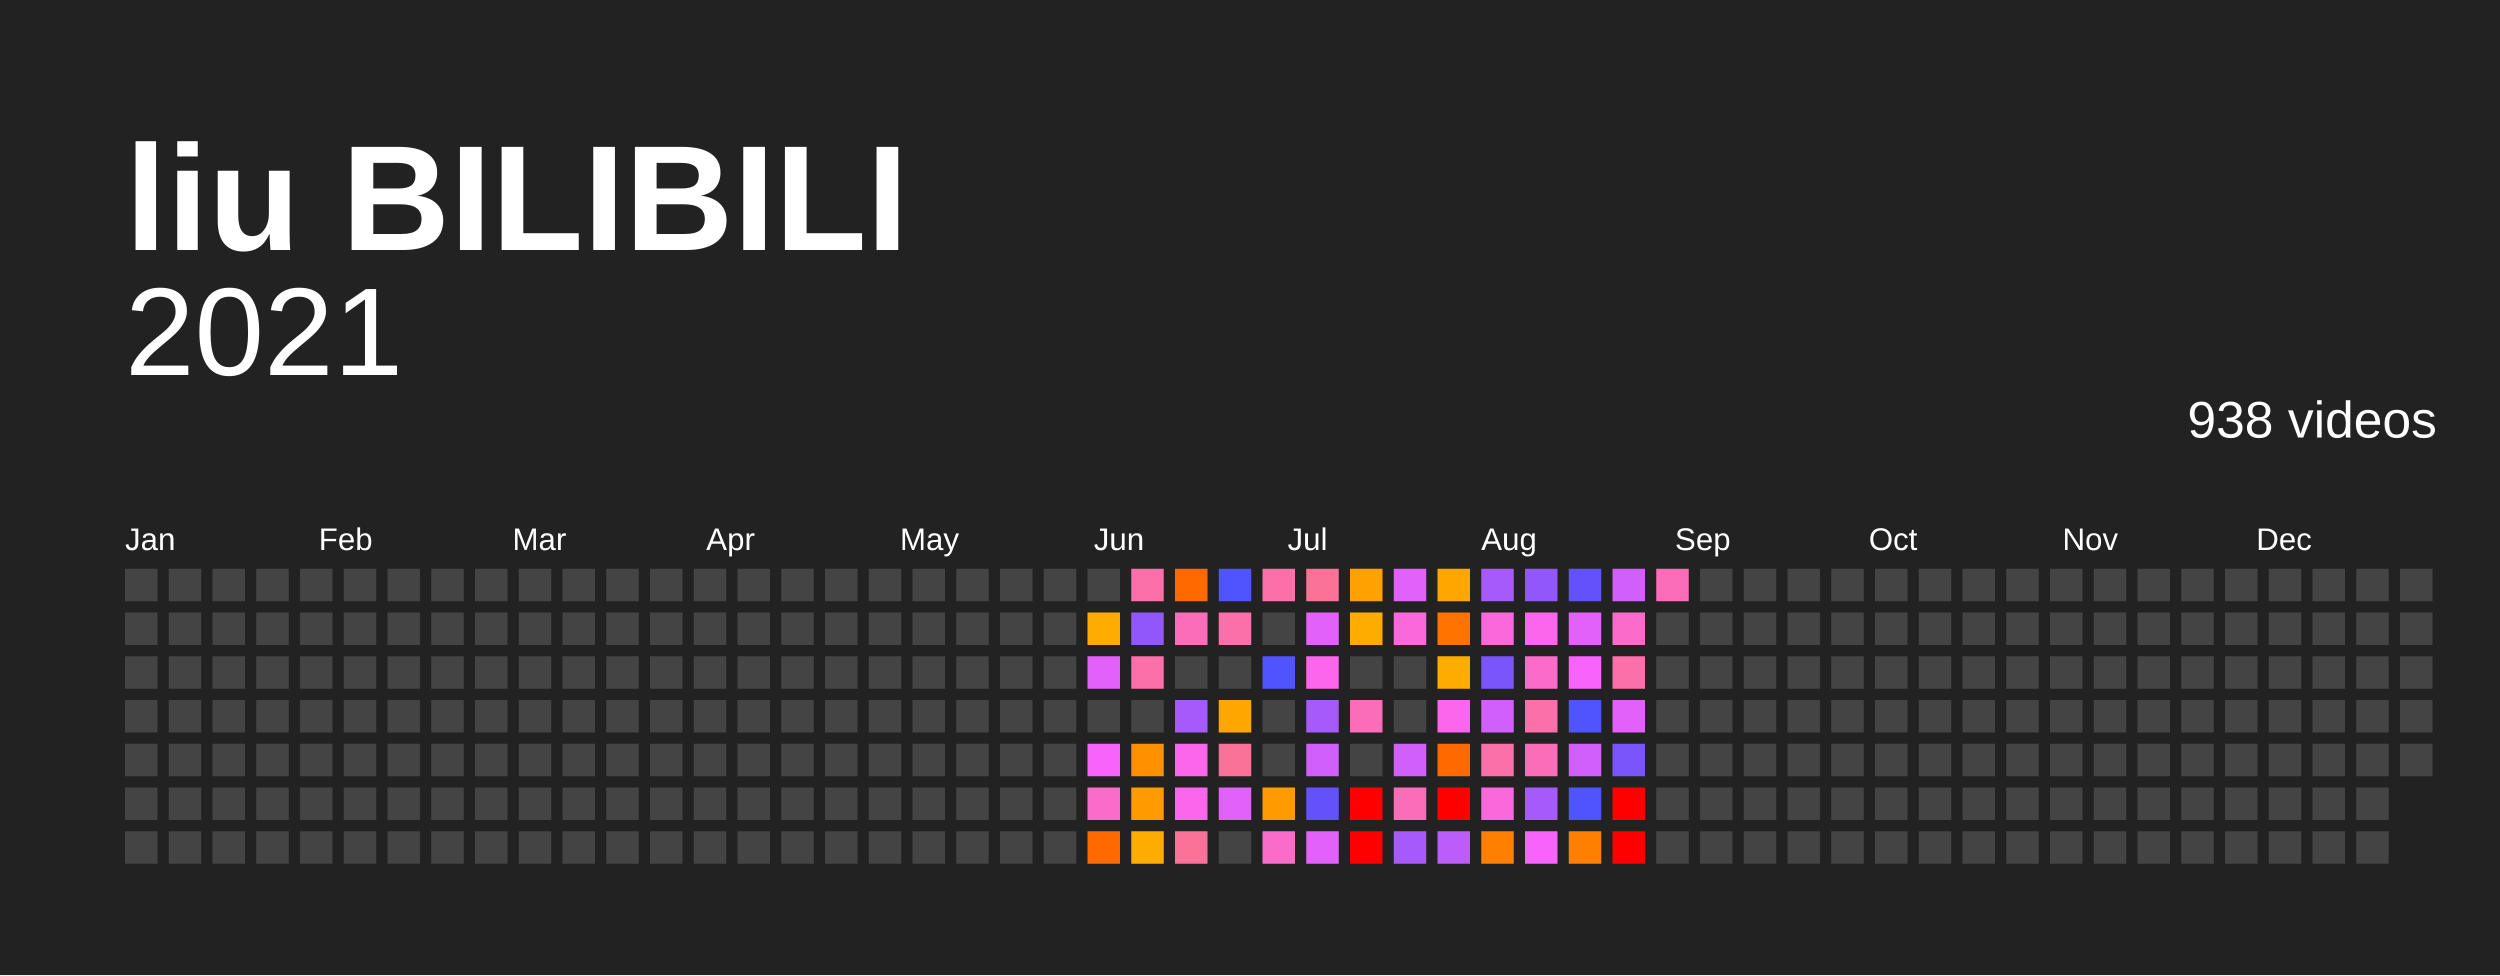
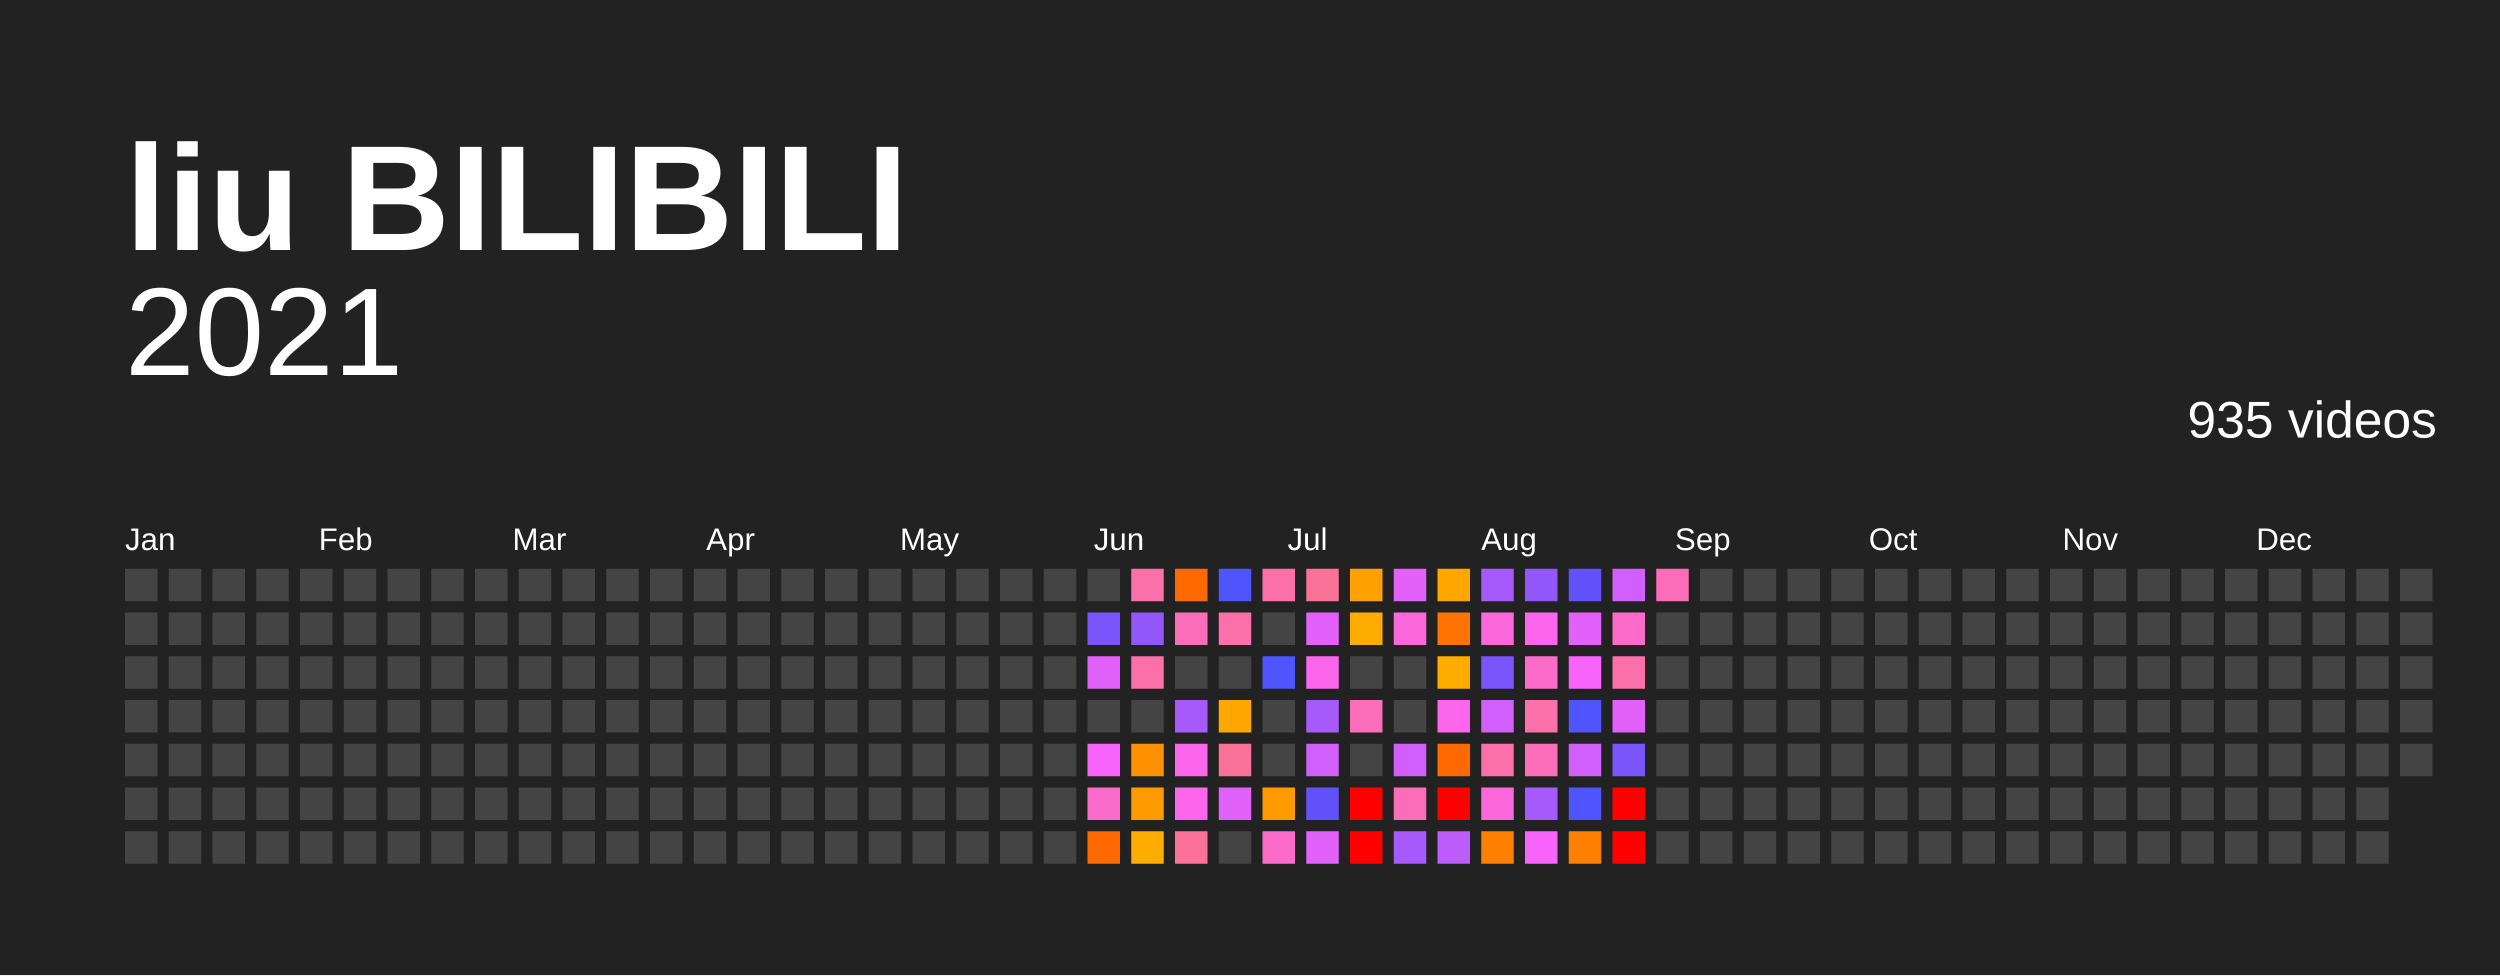
<svg xmlns="http://www.w3.org/2000/svg" baseProfile="full" height="78mm" version="1.1" viewBox="0,0,200,78" width="200mm">
  <defs />
  <rect fill="#222222" height="78" width="200" x="0" y="0" />
  <text fill="#FFFFFF" style="font-size:12px; font-family:Arial; font-weight:bold;" x="10" y="20">liu BILIBILI</text>
  <text alignment-baseline="hanging" fill="#FFFFFF" style="font-size:10.0px; font-family:Arial;" x="10" y="30">2021</text>
-   <text alignment-baseline="hanging" fill="#FFFFFF" style="font-size:4.125px; font-family:Arial;" x="175" y="35">938 videos</text>
+   <text alignment-baseline="hanging" fill="#FFFFFF" style="font-size:4.125px; font-family:Arial;" x="175" y="35">935 videos</text>
  <text fill="#FFFFFF" style="font-size:2.5px; font-family:Arial" x="10.0" y="44">Jan</text>
  <text fill="#FFFFFF" style="font-size:2.5px; font-family:Arial" x="25.5" y="44">Feb</text>
  <text fill="#FFFFFF" style="font-size:2.5px; font-family:Arial" x="41.0" y="44">Mar</text>
  <text fill="#FFFFFF" style="font-size:2.5px; font-family:Arial" x="56.5" y="44">Apr</text>
  <text fill="#FFFFFF" style="font-size:2.5px; font-family:Arial" x="72.0" y="44">May</text>
  <text fill="#FFFFFF" style="font-size:2.5px; font-family:Arial" x="87.5" y="44">Jun</text>
  <text fill="#FFFFFF" style="font-size:2.5px; font-family:Arial" x="103.0" y="44">Jul</text>
  <text fill="#FFFFFF" style="font-size:2.5px; font-family:Arial" x="118.5" y="44">Aug</text>
  <text fill="#FFFFFF" style="font-size:2.5px; font-family:Arial" x="134.0" y="44">Sep</text>
  <text fill="#FFFFFF" style="font-size:2.5px; font-family:Arial" x="149.5" y="44">Oct</text>
  <text fill="#FFFFFF" style="font-size:2.5px; font-family:Arial" x="165.0" y="44">Nov</text>
  <text fill="#FFFFFF" style="font-size:2.5px; font-family:Arial" x="180.5" y="44">Dec</text>
  <rect fill="#444444" height="2.6" width="2.6" x="10.0" y="45.5" />
  <rect fill="#444444" height="2.6" width="2.6" x="10.0" y="49.0" />
  <rect fill="#444444" height="2.6" width="2.6" x="10.0" y="52.5" />
  <rect fill="#444444" height="2.6" width="2.6" x="10.0" y="56.0" />
  <rect fill="#444444" height="2.6" width="2.6" x="10.0" y="59.5" />
  <rect fill="#444444" height="2.6" width="2.6" x="10.0" y="63.0" />
  <rect fill="#444444" height="2.6" width="2.6" x="10.0" y="66.5" />
  <rect fill="#444444" height="2.6" width="2.6" x="13.5" y="45.5" />
  <rect fill="#444444" height="2.6" width="2.6" x="13.5" y="49.0" />
  <rect fill="#444444" height="2.6" width="2.6" x="13.5" y="52.5" />
  <rect fill="#444444" height="2.6" width="2.6" x="13.5" y="56.0" />
  <rect fill="#444444" height="2.6" width="2.6" x="13.5" y="59.5" />
  <rect fill="#444444" height="2.6" width="2.6" x="13.5" y="63.0" />
  <rect fill="#444444" height="2.6" width="2.6" x="13.5" y="66.5" />
  <rect fill="#444444" height="2.6" width="2.6" x="17.0" y="45.5" />
  <rect fill="#444444" height="2.6" width="2.6" x="17.0" y="49.0" />
  <rect fill="#444444" height="2.6" width="2.6" x="17.0" y="52.5" />
  <rect fill="#444444" height="2.6" width="2.6" x="17.0" y="56.0" />
  <rect fill="#444444" height="2.6" width="2.6" x="17.0" y="59.5" />
  <rect fill="#444444" height="2.6" width="2.6" x="17.0" y="63.0" />
  <rect fill="#444444" height="2.6" width="2.6" x="17.0" y="66.5" />
  <rect fill="#444444" height="2.6" width="2.6" x="20.5" y="45.5" />
  <rect fill="#444444" height="2.6" width="2.6" x="20.5" y="49.0" />
  <rect fill="#444444" height="2.6" width="2.6" x="20.5" y="52.5" />
  <rect fill="#444444" height="2.6" width="2.6" x="20.5" y="56.0" />
  <rect fill="#444444" height="2.6" width="2.6" x="20.5" y="59.5" />
  <rect fill="#444444" height="2.6" width="2.6" x="20.5" y="63.0" />
  <rect fill="#444444" height="2.6" width="2.6" x="20.5" y="66.5" />
  <rect fill="#444444" height="2.6" width="2.6" x="24.0" y="45.5" />
  <rect fill="#444444" height="2.6" width="2.6" x="24.0" y="49.0" />
  <rect fill="#444444" height="2.6" width="2.6" x="24.0" y="52.5" />
  <rect fill="#444444" height="2.6" width="2.6" x="24.0" y="56.0" />
  <rect fill="#444444" height="2.6" width="2.6" x="24.0" y="59.5" />
  <rect fill="#444444" height="2.6" width="2.6" x="24.0" y="63.0" />
  <rect fill="#444444" height="2.6" width="2.6" x="24.0" y="66.5" />
  <rect fill="#444444" height="2.6" width="2.6" x="27.5" y="45.5" />
  <rect fill="#444444" height="2.6" width="2.6" x="27.5" y="49.0" />
  <rect fill="#444444" height="2.6" width="2.6" x="27.5" y="52.5" />
  <rect fill="#444444" height="2.6" width="2.6" x="27.5" y="56.0" />
  <rect fill="#444444" height="2.6" width="2.6" x="27.5" y="59.5" />
  <rect fill="#444444" height="2.6" width="2.6" x="27.5" y="63.0" />
  <rect fill="#444444" height="2.6" width="2.6" x="27.5" y="66.5" />
  <rect fill="#444444" height="2.6" width="2.6" x="31.0" y="45.5" />
  <rect fill="#444444" height="2.6" width="2.6" x="31.0" y="49.0" />
  <rect fill="#444444" height="2.6" width="2.6" x="31.0" y="52.5" />
  <rect fill="#444444" height="2.6" width="2.6" x="31.0" y="56.0" />
  <rect fill="#444444" height="2.6" width="2.6" x="31.0" y="59.5" />
  <rect fill="#444444" height="2.6" width="2.6" x="31.0" y="63.0" />
  <rect fill="#444444" height="2.6" width="2.6" x="31.0" y="66.5" />
  <rect fill="#444444" height="2.6" width="2.6" x="34.5" y="45.5" />
  <rect fill="#444444" height="2.6" width="2.6" x="34.5" y="49.0" />
  <rect fill="#444444" height="2.6" width="2.6" x="34.5" y="52.5" />
  <rect fill="#444444" height="2.6" width="2.6" x="34.5" y="56.0" />
  <rect fill="#444444" height="2.6" width="2.6" x="34.5" y="59.5" />
  <rect fill="#444444" height="2.6" width="2.6" x="34.5" y="63.0" />
  <rect fill="#444444" height="2.6" width="2.6" x="34.5" y="66.5" />
  <rect fill="#444444" height="2.6" width="2.6" x="38.0" y="45.5" />
  <rect fill="#444444" height="2.6" width="2.6" x="38.0" y="49.0" />
  <rect fill="#444444" height="2.6" width="2.6" x="38.0" y="52.5" />
  <rect fill="#444444" height="2.6" width="2.6" x="38.0" y="56.0" />
  <rect fill="#444444" height="2.6" width="2.6" x="38.0" y="59.5" />
  <rect fill="#444444" height="2.6" width="2.6" x="38.0" y="63.0" />
  <rect fill="#444444" height="2.6" width="2.6" x="38.0" y="66.5" />
  <rect fill="#444444" height="2.6" width="2.6" x="41.5" y="45.5" />
  <rect fill="#444444" height="2.6" width="2.6" x="41.5" y="49.0" />
  <rect fill="#444444" height="2.6" width="2.6" x="41.5" y="52.5" />
  <rect fill="#444444" height="2.6" width="2.6" x="41.5" y="56.0" />
  <rect fill="#444444" height="2.6" width="2.6" x="41.5" y="59.5" />
  <rect fill="#444444" height="2.6" width="2.6" x="41.5" y="63.0" />
  <rect fill="#444444" height="2.6" width="2.6" x="41.5" y="66.5" />
  <rect fill="#444444" height="2.6" width="2.6" x="45.0" y="45.5" />
  <rect fill="#444444" height="2.6" width="2.6" x="45.0" y="49.0" />
  <rect fill="#444444" height="2.6" width="2.6" x="45.0" y="52.5" />
  <rect fill="#444444" height="2.6" width="2.6" x="45.0" y="56.0" />
  <rect fill="#444444" height="2.6" width="2.6" x="45.0" y="59.5" />
  <rect fill="#444444" height="2.6" width="2.6" x="45.0" y="63.0" />
  <rect fill="#444444" height="2.6" width="2.6" x="45.0" y="66.5" />
  <rect fill="#444444" height="2.6" width="2.6" x="48.5" y="45.5" />
  <rect fill="#444444" height="2.6" width="2.6" x="48.5" y="49.0" />
  <rect fill="#444444" height="2.6" width="2.6" x="48.5" y="52.5" />
  <rect fill="#444444" height="2.6" width="2.6" x="48.5" y="56.0" />
  <rect fill="#444444" height="2.6" width="2.6" x="48.5" y="59.5" />
  <rect fill="#444444" height="2.6" width="2.6" x="48.5" y="63.0" />
  <rect fill="#444444" height="2.6" width="2.6" x="48.5" y="66.5" />
  <rect fill="#444444" height="2.6" width="2.6" x="52.0" y="45.5" />
  <rect fill="#444444" height="2.6" width="2.6" x="52.0" y="49.0" />
  <rect fill="#444444" height="2.6" width="2.6" x="52.0" y="52.5" />
  <rect fill="#444444" height="2.6" width="2.6" x="52.0" y="56.0" />
  <rect fill="#444444" height="2.6" width="2.6" x="52.0" y="59.5" />
  <rect fill="#444444" height="2.6" width="2.6" x="52.0" y="63.0" />
  <rect fill="#444444" height="2.6" width="2.6" x="52.0" y="66.5" />
  <rect fill="#444444" height="2.6" width="2.6" x="55.5" y="45.5" />
  <rect fill="#444444" height="2.6" width="2.6" x="55.5" y="49.0" />
  <rect fill="#444444" height="2.6" width="2.6" x="55.5" y="52.5" />
  <rect fill="#444444" height="2.6" width="2.6" x="55.5" y="56.0" />
  <rect fill="#444444" height="2.6" width="2.6" x="55.5" y="59.5" />
  <rect fill="#444444" height="2.6" width="2.6" x="55.5" y="63.0" />
  <rect fill="#444444" height="2.6" width="2.6" x="55.5" y="66.5" />
  <rect fill="#444444" height="2.6" width="2.6" x="59.0" y="45.5" />
  <rect fill="#444444" height="2.6" width="2.6" x="59.0" y="49.0" />
  <rect fill="#444444" height="2.6" width="2.6" x="59.0" y="52.5" />
  <rect fill="#444444" height="2.6" width="2.6" x="59.0" y="56.0" />
  <rect fill="#444444" height="2.6" width="2.6" x="59.0" y="59.5" />
  <rect fill="#444444" height="2.6" width="2.6" x="59.0" y="63.0" />
  <rect fill="#444444" height="2.6" width="2.6" x="59.0" y="66.5" />
  <rect fill="#444444" height="2.6" width="2.6" x="62.5" y="45.5" />
  <rect fill="#444444" height="2.6" width="2.6" x="62.5" y="49.0" />
  <rect fill="#444444" height="2.6" width="2.6" x="62.5" y="52.5" />
  <rect fill="#444444" height="2.6" width="2.6" x="62.5" y="56.0" />
  <rect fill="#444444" height="2.6" width="2.6" x="62.5" y="59.5" />
  <rect fill="#444444" height="2.6" width="2.6" x="62.5" y="63.0" />
  <rect fill="#444444" height="2.6" width="2.6" x="62.5" y="66.5" />
  <rect fill="#444444" height="2.6" width="2.6" x="66.0" y="45.5" />
  <rect fill="#444444" height="2.6" width="2.6" x="66.0" y="49.0" />
  <rect fill="#444444" height="2.6" width="2.6" x="66.0" y="52.5" />
  <rect fill="#444444" height="2.6" width="2.6" x="66.0" y="56.0" />
  <rect fill="#444444" height="2.6" width="2.6" x="66.0" y="59.5" />
  <rect fill="#444444" height="2.6" width="2.6" x="66.0" y="63.0" />
  <rect fill="#444444" height="2.6" width="2.6" x="66.0" y="66.5" />
  <rect fill="#444444" height="2.6" width="2.6" x="69.5" y="45.5" />
  <rect fill="#444444" height="2.6" width="2.6" x="69.5" y="49.0" />
  <rect fill="#444444" height="2.6" width="2.6" x="69.5" y="52.5" />
  <rect fill="#444444" height="2.6" width="2.6" x="69.5" y="56.0" />
  <rect fill="#444444" height="2.6" width="2.6" x="69.5" y="59.5" />
  <rect fill="#444444" height="2.6" width="2.6" x="69.5" y="63.0" />
  <rect fill="#444444" height="2.6" width="2.6" x="69.5" y="66.5" />
  <rect fill="#444444" height="2.6" width="2.6" x="73.0" y="45.5" />
  <rect fill="#444444" height="2.6" width="2.6" x="73.0" y="49.0" />
  <rect fill="#444444" height="2.6" width="2.6" x="73.0" y="52.5" />
  <rect fill="#444444" height="2.6" width="2.6" x="73.0" y="56.0" />
  <rect fill="#444444" height="2.6" width="2.6" x="73.0" y="59.5" />
  <rect fill="#444444" height="2.6" width="2.6" x="73.0" y="63.0" />
  <rect fill="#444444" height="2.6" width="2.6" x="73.0" y="66.5" />
  <rect fill="#444444" height="2.6" width="2.6" x="76.5" y="45.5" />
  <rect fill="#444444" height="2.6" width="2.6" x="76.5" y="49.0" />
  <rect fill="#444444" height="2.6" width="2.6" x="76.5" y="52.5" />
  <rect fill="#444444" height="2.6" width="2.6" x="76.5" y="56.0" />
  <rect fill="#444444" height="2.6" width="2.6" x="76.5" y="59.5" />
  <rect fill="#444444" height="2.6" width="2.6" x="76.5" y="63.0" />
  <rect fill="#444444" height="2.6" width="2.6" x="76.5" y="66.5" />
  <rect fill="#444444" height="2.6" width="2.6" x="80.0" y="45.5" />
  <rect fill="#444444" height="2.6" width="2.6" x="80.0" y="49.0" />
  <rect fill="#444444" height="2.6" width="2.6" x="80.0" y="52.5" />
  <rect fill="#444444" height="2.6" width="2.6" x="80.0" y="56.0" />
  <rect fill="#444444" height="2.6" width="2.6" x="80.0" y="59.5" />
  <rect fill="#444444" height="2.6" width="2.6" x="80.0" y="63.0" />
  <rect fill="#444444" height="2.6" width="2.6" x="80.0" y="66.5" />
  <rect fill="#444444" height="2.6" width="2.6" x="83.5" y="45.5" />
  <rect fill="#444444" height="2.6" width="2.6" x="83.5" y="49.0" />
  <rect fill="#444444" height="2.6" width="2.6" x="83.5" y="52.5" />
  <rect fill="#444444" height="2.6" width="2.6" x="83.5" y="56.0" />
  <rect fill="#444444" height="2.6" width="2.6" x="83.5" y="59.5" />
  <rect fill="#444444" height="2.6" width="2.6" x="83.5" y="63.0" />
  <rect fill="#444444" height="2.6" width="2.6" x="83.5" y="66.5" />
  <rect fill="#444444" height="2.6" width="2.6" x="87.0" y="45.5" />
-   <rect fill="#ffac00" height="2.6" width="2.6" x="87.0" y="49.0" />
+   <rect fill="#7a55fb" height="2.6" width="2.6" x="87.0" y="49.0" />
  <rect fill="#e361fb" height="2.6" width="2.6" x="87.0" y="52.5" />
  <rect fill="#444444" height="2.6" width="2.6" x="87.0" y="56.0" />
  <rect fill="#f763fb" height="2.6" width="2.6" x="87.0" y="59.5" />
  <rect fill="#fb6bca" height="2.6" width="2.6" x="87.0" y="63.0" />
  <rect fill="#ff6900" height="2.6" width="2.6" x="87.0" y="66.5" />
  <rect fill="#fb70a9" height="2.6" width="2.6" x="90.5" y="45.5" />
  <rect fill="#9157fb" height="2.6" width="2.6" x="90.5" y="49.0" />
  <rect fill="#fb70a9" height="2.6" width="2.6" x="90.5" y="52.5" />
  <rect fill="#444444" height="2.6" width="2.6" x="90.5" y="56.0" />
  <rect fill="#ff9000" height="2.6" width="2.6" x="90.5" y="59.5" />
  <rect fill="#ff9b00" height="2.6" width="2.6" x="90.5" y="63.0" />
  <rect fill="#ffac00" height="2.6" width="2.6" x="90.5" y="66.5" />
  <rect fill="#ff6900" height="2.6" width="2.6" x="94.0" y="45.5" />
  <rect fill="#fb6db9" height="2.6" width="2.6" x="94.0" y="49.0" />
  <rect fill="#444444" height="2.6" width="2.6" x="94.0" y="52.5" />
  <rect fill="#a65afb" height="2.6" width="2.6" x="94.0" y="56.0" />
  <rect fill="#fb66ed" height="2.6" width="2.6" x="94.0" y="59.5" />
  <rect fill="#fb66ed" height="2.6" width="2.6" x="94.0" y="63.0" />
  <rect fill="#fb7299" height="2.6" width="2.6" x="94.0" y="66.5" />
  <rect fill="#5054fc" height="2.6" width="2.6" x="97.5" y="45.5" />
  <rect fill="#fb70a9" height="2.6" width="2.6" x="97.5" y="49.0" />
  <rect fill="#444444" height="2.6" width="2.6" x="97.5" y="52.5" />
  <rect fill="#ffa600" height="2.6" width="2.6" x="97.5" y="56.0" />
  <rect fill="#fb7299" height="2.6" width="2.6" x="97.5" y="59.5" />
  <rect fill="#e361fb" height="2.6" width="2.6" x="97.5" y="63.0" />
  <rect fill="#444444" height="2.6" width="2.6" x="97.5" y="66.5" />
  <rect fill="#fb70a9" height="2.6" width="2.6" x="101.0" y="45.5" />
  <rect fill="#444444" height="2.6" width="2.6" x="101.0" y="49.0" />
  <rect fill="#5054fc" height="2.6" width="2.6" x="101.0" y="52.5" />
  <rect fill="#444444" height="2.6" width="2.6" x="101.0" y="56.0" />
  <rect fill="#444444" height="2.6" width="2.6" x="101.0" y="59.5" />
  <rect fill="#ff9b00" height="2.6" width="2.6" x="101.0" y="63.0" />
  <rect fill="#fb6bca" height="2.6" width="2.6" x="101.0" y="66.5" />
  <rect fill="#fb7299" height="2.6" width="2.6" x="104.5" y="45.5" />
  <rect fill="#e361fb" height="2.6" width="2.6" x="104.5" y="49.0" />
  <rect fill="#fb66ed" height="2.6" width="2.6" x="104.5" y="52.5" />
  <rect fill="#a65afb" height="2.6" width="2.6" x="104.5" y="56.0" />
  <rect fill="#d05ffb" height="2.6" width="2.6" x="104.5" y="59.5" />
  <rect fill="#6352fc" height="2.6" width="2.6" x="104.5" y="63.0" />
  <rect fill="#e361fb" height="2.6" width="2.6" x="104.5" y="66.5" />
  <rect fill="#ffa100" height="2.6" width="2.6" x="108.0" y="45.5" />
  <rect fill="#ffac00" height="2.6" width="2.6" x="108.0" y="49.0" />
  <rect fill="#444444" height="2.6" width="2.6" x="108.0" y="52.5" />
  <rect fill="#fb6db9" height="2.6" width="2.6" x="108.0" y="56.0" />
  <rect fill="#444444" height="2.6" width="2.6" x="108.0" y="59.5" />
  <rect fill="red" height="2.6" width="2.6" x="108.0" y="63.0" />
  <rect fill="red" height="2.6" width="2.6" x="108.0" y="66.5" />
  <rect fill="#e361fb" height="2.6" width="2.6" x="111.5" y="45.5" />
  <rect fill="#fb68db" height="2.6" width="2.6" x="111.5" y="49.0" />
  <rect fill="#444444" height="2.6" width="2.6" x="111.5" y="52.5" />
  <rect fill="#444444" height="2.6" width="2.6" x="111.5" y="56.0" />
  <rect fill="#d05ffb" height="2.6" width="2.6" x="111.5" y="59.5" />
  <rect fill="#fb6db9" height="2.6" width="2.6" x="111.5" y="63.0" />
  <rect fill="#a65afb" height="2.6" width="2.6" x="111.5" y="66.5" />
  <rect fill="#ffa600" height="2.6" width="2.6" x="115.0" y="45.5" />
  <rect fill="#ff7400" height="2.6" width="2.6" x="115.0" y="49.0" />
  <rect fill="#ffac00" height="2.6" width="2.6" x="115.0" y="52.5" />
  <rect fill="#fb66ed" height="2.6" width="2.6" x="115.0" y="56.0" />
  <rect fill="#ff6900" height="2.6" width="2.6" x="115.0" y="59.5" />
  <rect fill="red" height="2.6" width="2.6" x="115.0" y="63.0" />
  <rect fill="#bb5cfb" height="2.6" width="2.6" x="115.0" y="66.5" />
  <rect fill="#a65afb" height="2.6" width="2.6" x="118.5" y="45.5" />
  <rect fill="#fb68db" height="2.6" width="2.6" x="118.5" y="49.0" />
  <rect fill="#7a55fb" height="2.6" width="2.6" x="118.5" y="52.5" />
  <rect fill="#d05ffb" height="2.6" width="2.6" x="118.5" y="56.0" />
  <rect fill="#fb70a9" height="2.6" width="2.6" x="118.5" y="59.5" />
  <rect fill="#fb68db" height="2.6" width="2.6" x="118.5" y="63.0" />
  <rect fill="#ff7f00" height="2.6" width="2.6" x="118.5" y="66.5" />
  <rect fill="#9157fb" height="2.6" width="2.6" x="122.0" y="45.5" />
  <rect fill="#fb66ed" height="2.6" width="2.6" x="122.0" y="49.0" />
  <rect fill="#fb6bca" height="2.6" width="2.6" x="122.0" y="52.5" />
  <rect fill="#fb70a9" height="2.6" width="2.6" x="122.0" y="56.0" />
  <rect fill="#fb6db9" height="2.6" width="2.6" x="122.0" y="59.5" />
  <rect fill="#a65afb" height="2.6" width="2.6" x="122.0" y="63.0" />
  <rect fill="#f763fb" height="2.6" width="2.6" x="122.0" y="66.5" />
  <rect fill="#6352fc" height="2.6" width="2.6" x="125.5" y="45.5" />
  <rect fill="#e361fb" height="2.6" width="2.6" x="125.5" y="49.0" />
  <rect fill="#f763fb" height="2.6" width="2.6" x="125.5" y="52.5" />
  <rect fill="#5054fc" height="2.6" width="2.6" x="125.5" y="56.0" />
  <rect fill="#d05ffb" height="2.6" width="2.6" x="125.5" y="59.5" />
  <rect fill="#5054fc" height="2.6" width="2.6" x="125.5" y="63.0" />
  <rect fill="#ff7f00" height="2.6" width="2.6" x="125.5" y="66.5" />
  <rect fill="#d05ffb" height="2.6" width="2.6" x="129.0" y="45.5" />
  <rect fill="#fb6bca" height="2.6" width="2.6" x="129.0" y="49.0" />
  <rect fill="#fb70a9" height="2.6" width="2.6" x="129.0" y="52.5" />
  <rect fill="#e361fb" height="2.6" width="2.6" x="129.0" y="56.0" />
  <rect fill="#7a55fb" height="2.6" width="2.6" x="129.0" y="59.5" />
  <rect fill="red" height="2.6" width="2.6" x="129.0" y="63.0" />
  <rect fill="red" height="2.6" width="2.6" x="129.0" y="66.5" />
  <rect fill="#fb6db9" height="2.6" width="2.6" x="132.5" y="45.5" />
  <rect fill="#444444" height="2.6" width="2.6" x="132.5" y="49.0" />
  <rect fill="#444444" height="2.6" width="2.6" x="132.5" y="52.5" />
  <rect fill="#444444" height="2.6" width="2.6" x="132.5" y="56.0" />
  <rect fill="#444444" height="2.6" width="2.6" x="132.5" y="59.5" />
  <rect fill="#444444" height="2.6" width="2.6" x="132.5" y="63.0" />
  <rect fill="#444444" height="2.6" width="2.6" x="132.5" y="66.5" />
  <rect fill="#444444" height="2.6" width="2.6" x="136.0" y="45.5" />
  <rect fill="#444444" height="2.6" width="2.6" x="136.0" y="49.0" />
  <rect fill="#444444" height="2.6" width="2.6" x="136.0" y="52.5" />
  <rect fill="#444444" height="2.6" width="2.6" x="136.0" y="56.0" />
  <rect fill="#444444" height="2.6" width="2.6" x="136.0" y="59.5" />
  <rect fill="#444444" height="2.6" width="2.6" x="136.0" y="63.0" />
  <rect fill="#444444" height="2.6" width="2.6" x="136.0" y="66.5" />
  <rect fill="#444444" height="2.6" width="2.6" x="139.5" y="45.5" />
  <rect fill="#444444" height="2.6" width="2.6" x="139.5" y="49.0" />
  <rect fill="#444444" height="2.6" width="2.6" x="139.5" y="52.5" />
  <rect fill="#444444" height="2.6" width="2.6" x="139.5" y="56.0" />
  <rect fill="#444444" height="2.6" width="2.6" x="139.5" y="59.5" />
  <rect fill="#444444" height="2.6" width="2.6" x="139.5" y="63.0" />
  <rect fill="#444444" height="2.6" width="2.6" x="139.5" y="66.5" />
  <rect fill="#444444" height="2.6" width="2.6" x="143.0" y="45.5" />
  <rect fill="#444444" height="2.6" width="2.6" x="143.0" y="49.0" />
  <rect fill="#444444" height="2.6" width="2.6" x="143.0" y="52.5" />
  <rect fill="#444444" height="2.6" width="2.6" x="143.0" y="56.0" />
  <rect fill="#444444" height="2.6" width="2.6" x="143.0" y="59.5" />
  <rect fill="#444444" height="2.6" width="2.6" x="143.0" y="63.0" />
  <rect fill="#444444" height="2.6" width="2.6" x="143.0" y="66.5" />
  <rect fill="#444444" height="2.6" width="2.6" x="146.5" y="45.5" />
  <rect fill="#444444" height="2.6" width="2.6" x="146.5" y="49.0" />
  <rect fill="#444444" height="2.6" width="2.6" x="146.5" y="52.5" />
  <rect fill="#444444" height="2.6" width="2.6" x="146.5" y="56.0" />
  <rect fill="#444444" height="2.6" width="2.6" x="146.5" y="59.5" />
  <rect fill="#444444" height="2.6" width="2.6" x="146.5" y="63.0" />
  <rect fill="#444444" height="2.6" width="2.6" x="146.5" y="66.5" />
  <rect fill="#444444" height="2.6" width="2.6" x="150.0" y="45.5" />
  <rect fill="#444444" height="2.6" width="2.6" x="150.0" y="49.0" />
  <rect fill="#444444" height="2.6" width="2.6" x="150.0" y="52.5" />
  <rect fill="#444444" height="2.6" width="2.6" x="150.0" y="56.0" />
  <rect fill="#444444" height="2.6" width="2.6" x="150.0" y="59.5" />
  <rect fill="#444444" height="2.6" width="2.6" x="150.0" y="63.0" />
  <rect fill="#444444" height="2.6" width="2.6" x="150.0" y="66.5" />
  <rect fill="#444444" height="2.6" width="2.6" x="153.5" y="45.5" />
  <rect fill="#444444" height="2.6" width="2.6" x="153.5" y="49.0" />
  <rect fill="#444444" height="2.6" width="2.6" x="153.5" y="52.5" />
  <rect fill="#444444" height="2.6" width="2.6" x="153.5" y="56.0" />
  <rect fill="#444444" height="2.6" width="2.6" x="153.5" y="59.5" />
  <rect fill="#444444" height="2.6" width="2.6" x="153.5" y="63.0" />
  <rect fill="#444444" height="2.6" width="2.6" x="153.5" y="66.5" />
  <rect fill="#444444" height="2.6" width="2.6" x="157.0" y="45.5" />
  <rect fill="#444444" height="2.6" width="2.6" x="157.0" y="49.0" />
  <rect fill="#444444" height="2.6" width="2.6" x="157.0" y="52.5" />
  <rect fill="#444444" height="2.6" width="2.6" x="157.0" y="56.0" />
  <rect fill="#444444" height="2.6" width="2.6" x="157.0" y="59.5" />
  <rect fill="#444444" height="2.6" width="2.6" x="157.0" y="63.0" />
  <rect fill="#444444" height="2.6" width="2.6" x="157.0" y="66.5" />
  <rect fill="#444444" height="2.6" width="2.6" x="160.5" y="45.5" />
  <rect fill="#444444" height="2.6" width="2.6" x="160.5" y="49.0" />
  <rect fill="#444444" height="2.6" width="2.6" x="160.5" y="52.5" />
  <rect fill="#444444" height="2.6" width="2.6" x="160.5" y="56.0" />
  <rect fill="#444444" height="2.6" width="2.6" x="160.5" y="59.5" />
  <rect fill="#444444" height="2.6" width="2.6" x="160.5" y="63.0" />
  <rect fill="#444444" height="2.6" width="2.6" x="160.5" y="66.5" />
  <rect fill="#444444" height="2.6" width="2.6" x="164.0" y="45.5" />
  <rect fill="#444444" height="2.6" width="2.6" x="164.0" y="49.0" />
  <rect fill="#444444" height="2.6" width="2.6" x="164.0" y="52.5" />
  <rect fill="#444444" height="2.6" width="2.6" x="164.0" y="56.0" />
  <rect fill="#444444" height="2.6" width="2.6" x="164.0" y="59.5" />
  <rect fill="#444444" height="2.6" width="2.6" x="164.0" y="63.0" />
  <rect fill="#444444" height="2.6" width="2.6" x="164.0" y="66.5" />
  <rect fill="#444444" height="2.6" width="2.6" x="167.5" y="45.5" />
  <rect fill="#444444" height="2.6" width="2.6" x="167.5" y="49.0" />
  <rect fill="#444444" height="2.6" width="2.6" x="167.5" y="52.5" />
  <rect fill="#444444" height="2.6" width="2.6" x="167.5" y="56.0" />
  <rect fill="#444444" height="2.6" width="2.6" x="167.5" y="59.5" />
  <rect fill="#444444" height="2.6" width="2.6" x="167.5" y="63.0" />
  <rect fill="#444444" height="2.6" width="2.6" x="167.5" y="66.5" />
  <rect fill="#444444" height="2.6" width="2.6" x="171.0" y="45.5" />
  <rect fill="#444444" height="2.6" width="2.6" x="171.0" y="49.0" />
  <rect fill="#444444" height="2.6" width="2.6" x="171.0" y="52.5" />
  <rect fill="#444444" height="2.6" width="2.6" x="171.0" y="56.0" />
  <rect fill="#444444" height="2.6" width="2.6" x="171.0" y="59.5" />
  <rect fill="#444444" height="2.6" width="2.6" x="171.0" y="63.0" />
  <rect fill="#444444" height="2.6" width="2.6" x="171.0" y="66.5" />
  <rect fill="#444444" height="2.6" width="2.6" x="174.5" y="45.5" />
  <rect fill="#444444" height="2.6" width="2.6" x="174.5" y="49.0" />
  <rect fill="#444444" height="2.6" width="2.6" x="174.5" y="52.5" />
  <rect fill="#444444" height="2.6" width="2.6" x="174.5" y="56.0" />
  <rect fill="#444444" height="2.6" width="2.6" x="174.5" y="59.5" />
  <rect fill="#444444" height="2.6" width="2.6" x="174.5" y="63.0" />
  <rect fill="#444444" height="2.6" width="2.6" x="174.5" y="66.5" />
  <rect fill="#444444" height="2.6" width="2.6" x="178.0" y="45.5" />
  <rect fill="#444444" height="2.6" width="2.6" x="178.0" y="49.0" />
  <rect fill="#444444" height="2.6" width="2.6" x="178.0" y="52.5" />
  <rect fill="#444444" height="2.6" width="2.6" x="178.0" y="56.0" />
  <rect fill="#444444" height="2.6" width="2.6" x="178.0" y="59.5" />
  <rect fill="#444444" height="2.6" width="2.6" x="178.0" y="63.0" />
  <rect fill="#444444" height="2.6" width="2.6" x="178.0" y="66.5" />
  <rect fill="#444444" height="2.6" width="2.6" x="181.5" y="45.5" />
  <rect fill="#444444" height="2.6" width="2.6" x="181.5" y="49.0" />
  <rect fill="#444444" height="2.6" width="2.6" x="181.5" y="52.5" />
  <rect fill="#444444" height="2.6" width="2.6" x="181.5" y="56.0" />
  <rect fill="#444444" height="2.6" width="2.6" x="181.5" y="59.5" />
  <rect fill="#444444" height="2.6" width="2.6" x="181.5" y="63.0" />
  <rect fill="#444444" height="2.6" width="2.6" x="181.5" y="66.5" />
  <rect fill="#444444" height="2.6" width="2.6" x="185.0" y="45.5" />
  <rect fill="#444444" height="2.6" width="2.6" x="185.0" y="49.0" />
  <rect fill="#444444" height="2.6" width="2.6" x="185.0" y="52.5" />
  <rect fill="#444444" height="2.6" width="2.6" x="185.0" y="56.0" />
  <rect fill="#444444" height="2.6" width="2.6" x="185.0" y="59.5" />
  <rect fill="#444444" height="2.6" width="2.6" x="185.0" y="63.0" />
  <rect fill="#444444" height="2.6" width="2.6" x="185.0" y="66.5" />
  <rect fill="#444444" height="2.6" width="2.6" x="188.5" y="45.5" />
  <rect fill="#444444" height="2.6" width="2.6" x="188.5" y="49.0" />
  <rect fill="#444444" height="2.6" width="2.6" x="188.5" y="52.5" />
  <rect fill="#444444" height="2.6" width="2.6" x="188.5" y="56.0" />
  <rect fill="#444444" height="2.6" width="2.6" x="188.5" y="59.5" />
  <rect fill="#444444" height="2.6" width="2.6" x="188.5" y="63.0" />
  <rect fill="#444444" height="2.6" width="2.6" x="188.5" y="66.5" />
  <rect fill="#444444" height="2.6" width="2.6" x="192.0" y="45.5" />
  <rect fill="#444444" height="2.6" width="2.6" x="192.0" y="49.0" />
  <rect fill="#444444" height="2.6" width="2.6" x="192.0" y="52.5" />
  <rect fill="#444444" height="2.6" width="2.6" x="192.0" y="56.0" />
  <rect fill="#444444" height="2.6" width="2.6" x="192.0" y="59.5" />
</svg>
